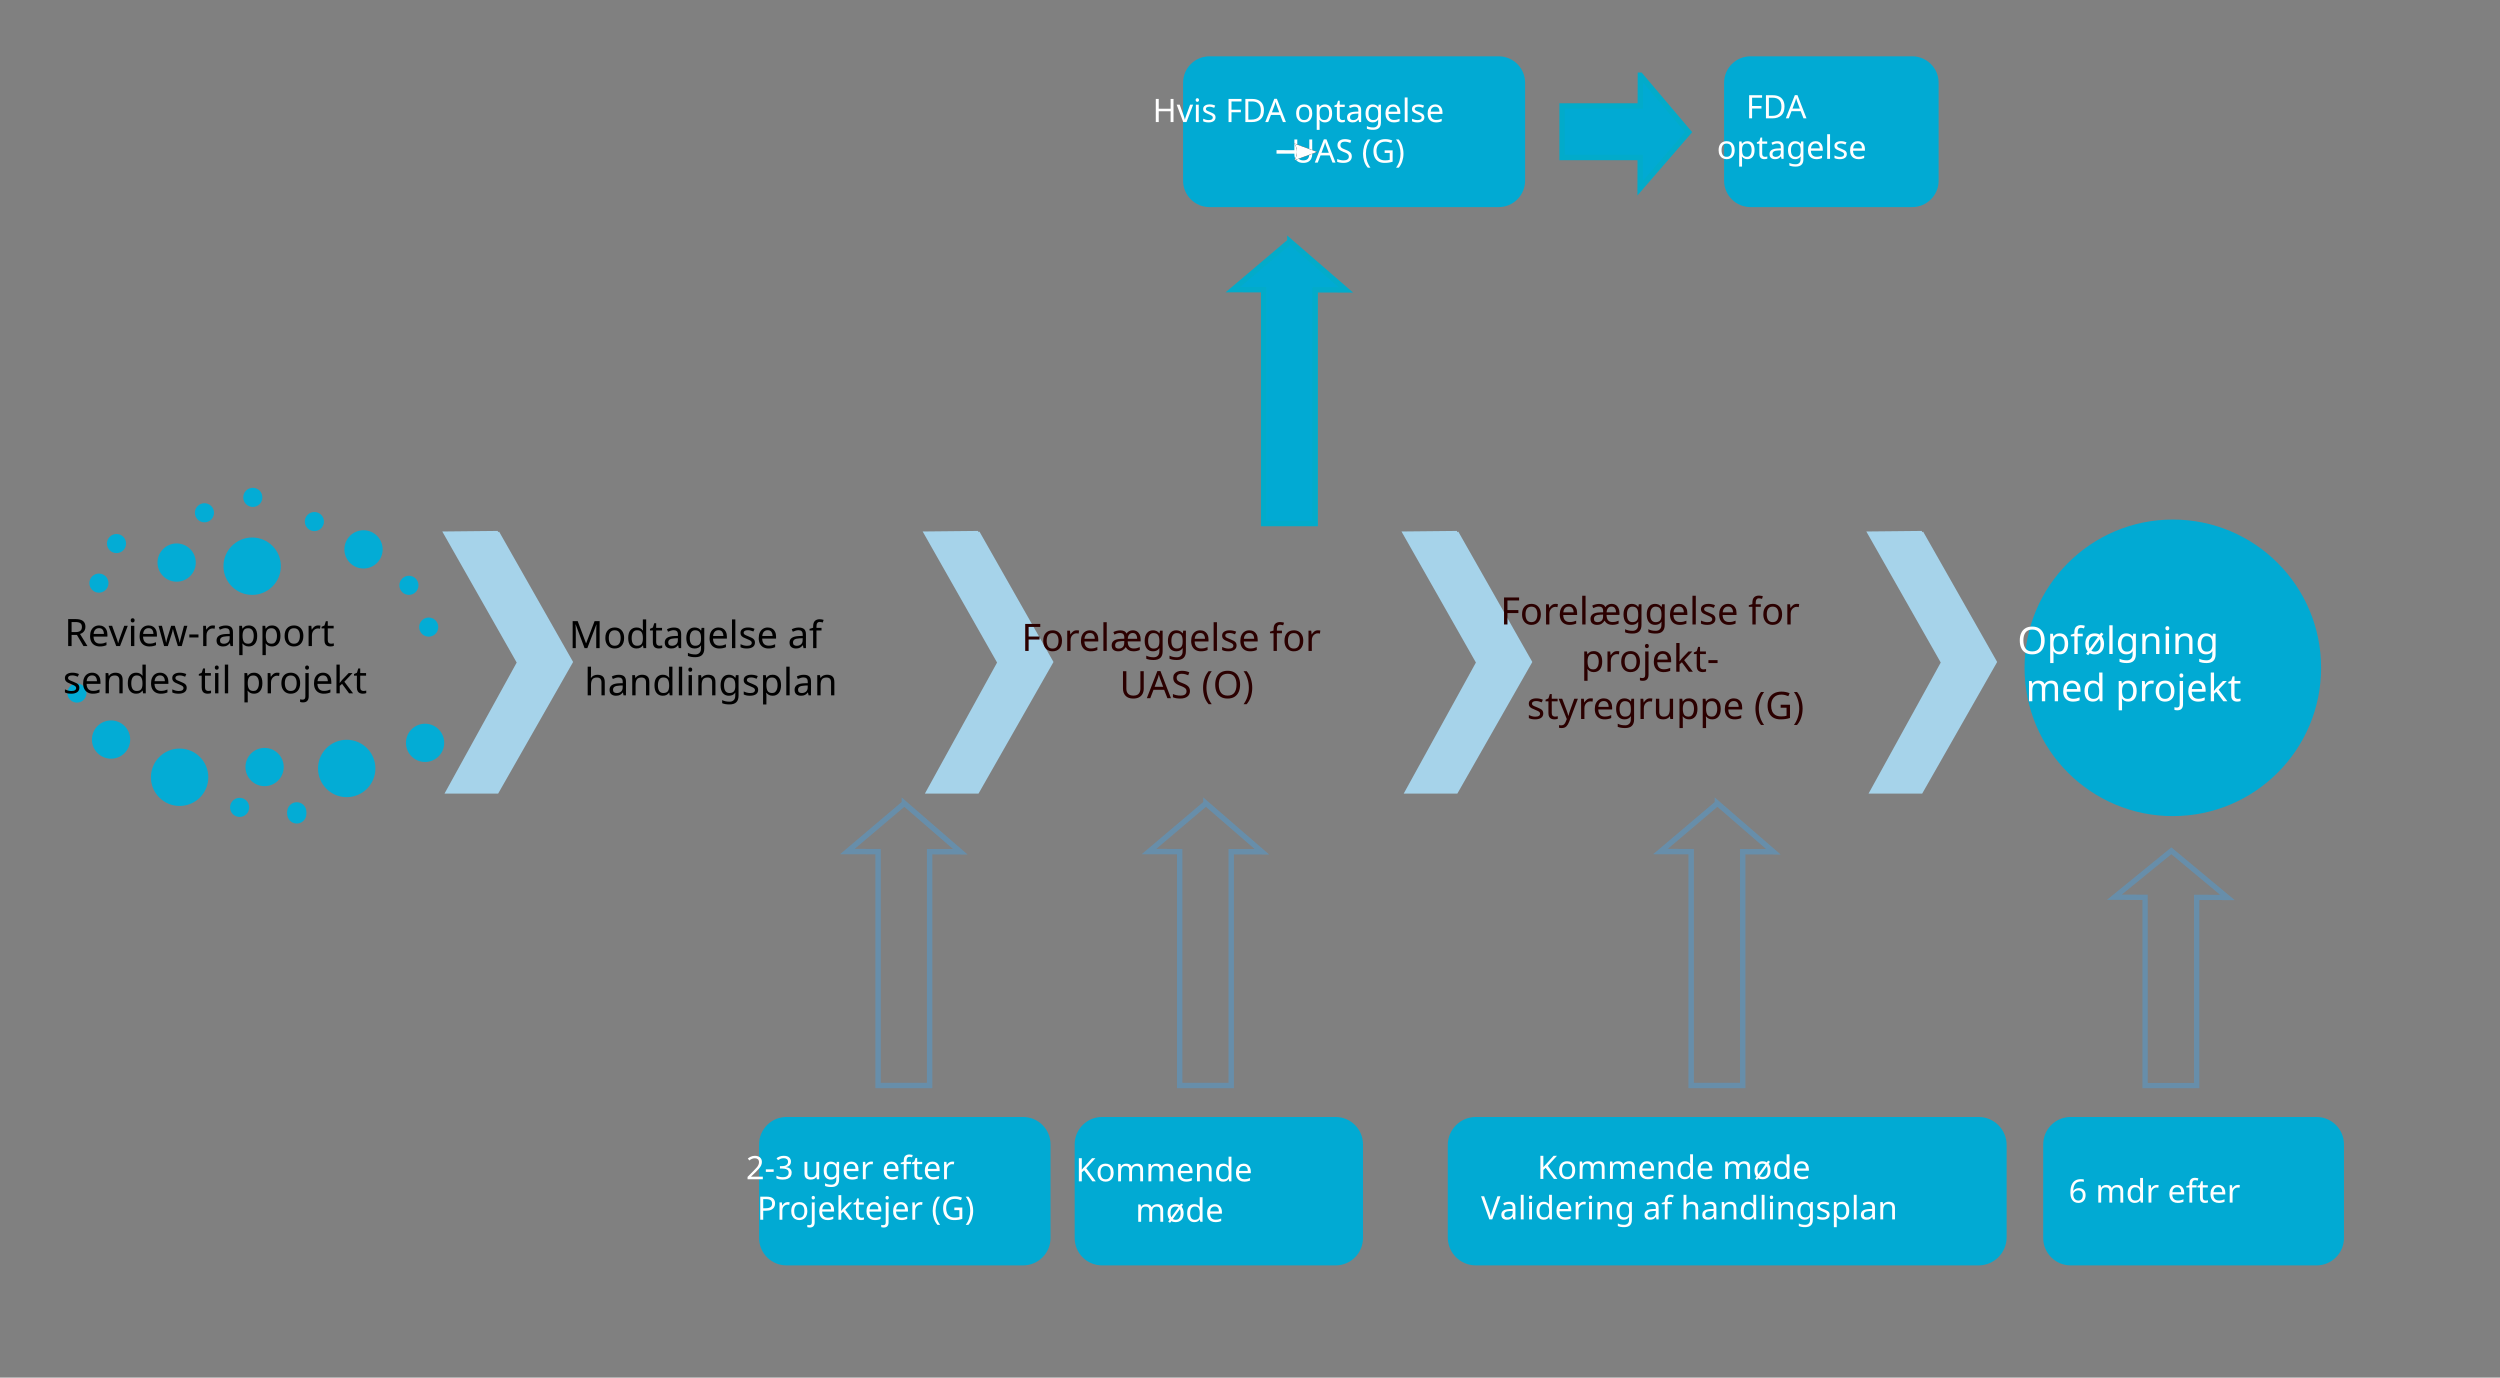
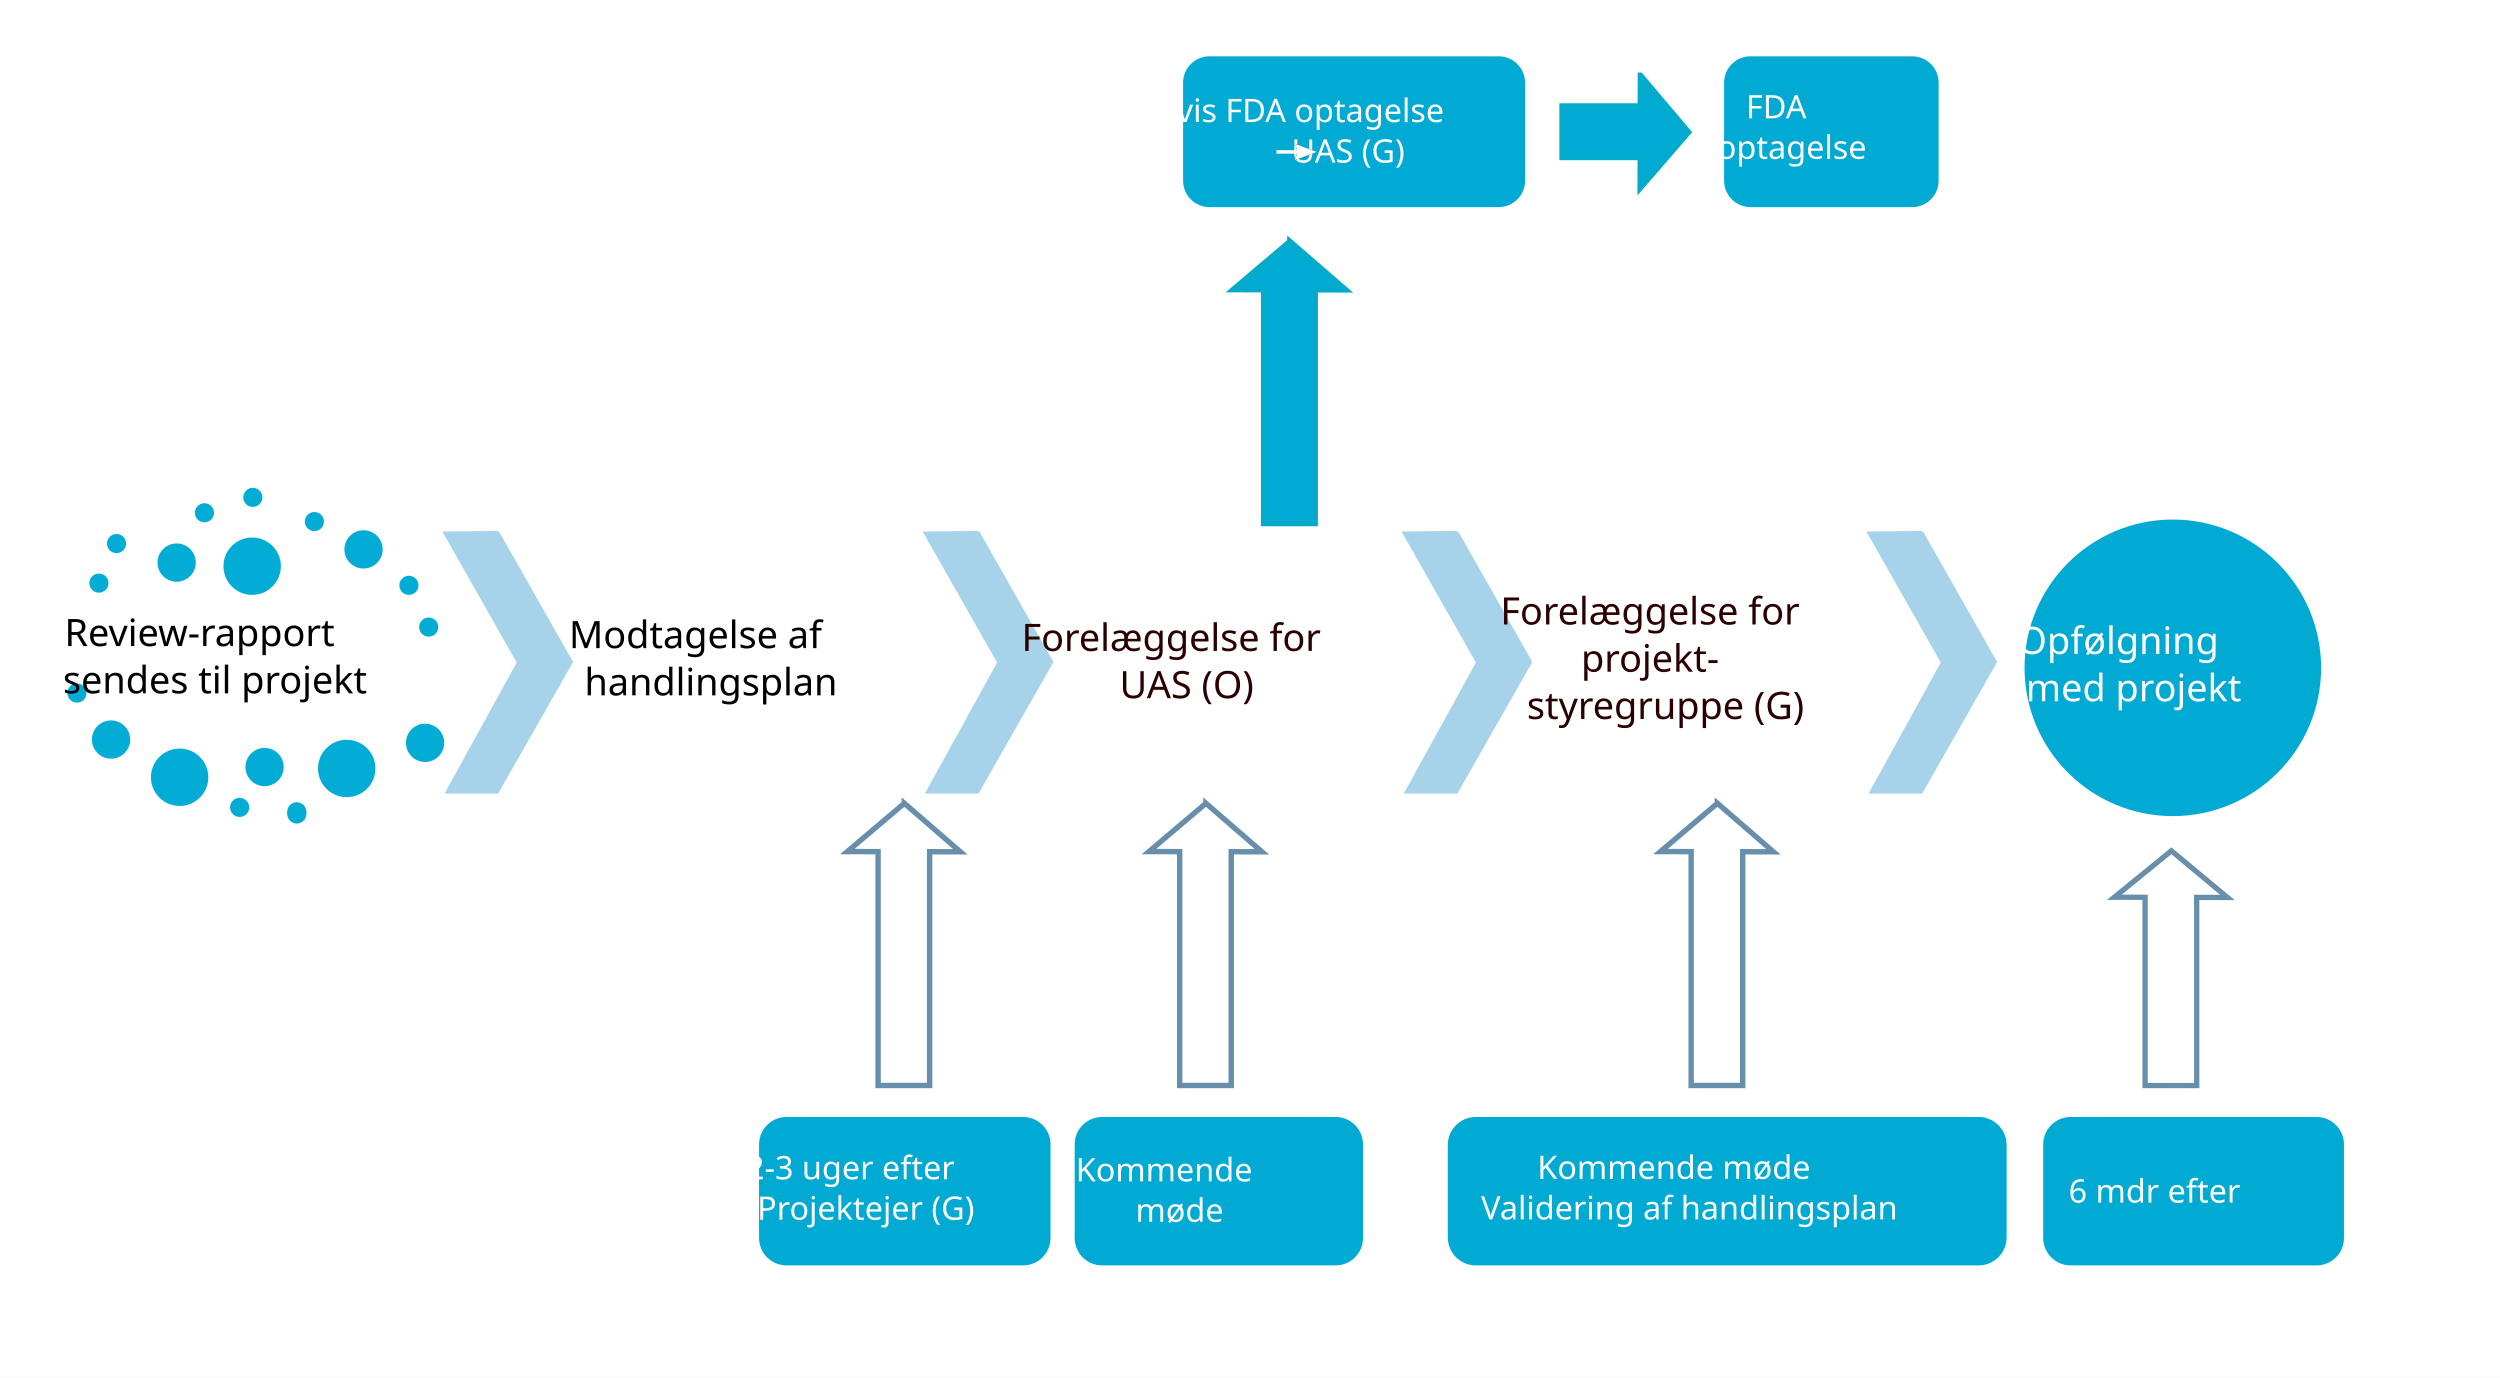
<svg xmlns="http://www.w3.org/2000/svg" width="245mm" height="135mm" id="svg4222" version="1.1">
-   <rect width="100%" height="100%" fill="grey" />
+   <rect width="100%" height="100%" fill="white" />
  <defs id="defs4224">
    <marker orient="auto" refY="0.0" refX="0.0" id="Arrow2Mend" style="overflow:visible;">
      <path id="path4637" style="fill-rule:evenodd;stroke-width:0.625;stroke-linejoin:round;" d="M 8.719,4.034 L -2.207,0.016 L 8.719,-4.002 C 6.973,-1.63 6.983,1.616 8.719,4.034 z " transform="scale(0.6) rotate(180) translate(0,0)" />
    </marker>
    <marker orient="auto" refY="0.0" refX="0.0" id="Arrow2Lstart" style="overflow:visible">
      <path id="path4841" style="fill-rule:evenodd;stroke-width:0.625;stroke-linejoin:round" d="M 8.719,4.034 L -2.207,0.016 L 8.719,-4.002 C 6.973,-1.63 6.983,1.616 8.719,4.034 z " transform="scale(1.1) translate(1,0)" />
    </marker>
    <marker orient="auto" refY="0.0" refX="0.0" id="Arrow1Lstart" style="overflow:visible">
      <path id="path4823" d="M 0.0,0.0 L 5.0,-5.0 L -12.5,0.0 L 5.0,5.0 L 0.0,0.0 z " style="fill-rule:evenodd;stroke:#000000;stroke-width:1.0pt" transform="scale(0.8) translate(12.5,0)" />
    </marker>
    <marker orient="auto" refY="0.0" refX="0.0" id="Arrow1Mstart" style="overflow:visible">
      <path id="path4829" d="M 0.0,0.0 L 5.0,-5.0 L -12.5,0.0 L 5.0,5.0 L 0.0,0.0 z " style="fill-rule:evenodd;stroke:#000000;stroke-width:1.0pt" transform="scale(0.4) translate(10,0)" />
    </marker>
  </defs>
  <g id="layer1">
    <path style="fill:#03acd5;fill-opacity:1;fill-rule:nonzero;stroke:none" id="path4253" d="m 1209.298,426.908 a 9.772,8.551 0 1 1 -19.544,0 9.772,8.551 0 1 1 19.544,0 z" transform="matrix(1.087782,0,0,1.24318,-1211.423,-321.0091)" />
    <path transform="matrix(1.087782,0,0,1.24318,-1238.296,-242.8322)" d="m 1209.298,426.908 a 9.772,8.551 0 1 1 -19.544,0 9.772,8.551 0 1 1 19.544,0 z" id="path4261" style="fill:#03acd5;fill-opacity:1;fill-rule:nonzero;stroke:none" />
    <path style="fill:#03acd5;fill-opacity:1;fill-rule:nonzero;stroke:none" id="path4263" d="m 1209.298,426.908 a 9.772,8.551 0 1 1 -19.544,0 9.772,8.551 0 1 1 19.544,0 z" transform="matrix(1.087782,0,0,1.24318,-1176.407,-246.0896)" />
    <path transform="matrix(0.7251882,0,0,0.8287864,-735.2367,-150.33)" d="m 1209.298,426.908 a 9.772,8.551 0 1 1 -19.544,0 9.772,8.551 0 1 1 19.544,0 z" id="path4265" style="fill:#03acd5;fill-opacity:1;fill-rule:nonzero;stroke:none" />
    <path style="fill:#03acd5;fill-opacity:1;fill-rule:nonzero;stroke:none" id="path4267" d="m 1209.298,426.908 a 9.772,8.551 0 1 1 -19.544,0 9.772,8.551 0 1 1 19.544,0 z" transform="matrix(0.7251882,0,0,0.8287864,-712.4352,-78.66791)" />
    <path transform="matrix(0.7251882,0,0,0.8287864,-771.8821,-69.71015)" d="m 1209.298,426.908 a 9.772,8.551 0 1 1 -19.544,0 9.772,8.551 0 1 1 19.544,0 z" id="path4269" style="fill:#03acd5;fill-opacity:1;fill-rule:nonzero;stroke:none" />
    <path style="fill:#03acd5;fill-opacity:1;fill-rule:nonzero;stroke:none" id="path4271" d="m 1209.298,426.908 a 9.772,8.551 0 1 1 -19.544,0 9.772,8.551 0 1 1 19.544,0 z" transform="matrix(0.7251882,0,0,0.8287864,-804.4558,-145.444)" />
    <path transform="matrix(0.3625941,0,0,0.4143932,-318.4973,16.27737)" d="m 1209.298,426.908 a 9.772,8.551 0 1 1 -19.544,0 9.772,8.551 0 1 1 19.544,0 z" id="path4273" style="fill:#03acd5;fill-opacity:1;fill-rule:nonzero;stroke:none" />
    <path style="fill:#03acd5;fill-opacity:1;fill-rule:nonzero;stroke:none" id="path4275" d="m 1209.298,426.908 a 9.772,8.551 0 1 1 -19.544,0 9.772,8.551 0 1 1 19.544,0 z" transform="matrix(0.3625941,0,0,0.4143932,-341.2988,7.31961)" />
    <path transform="matrix(0.3625941,0,0,0.4143932,-359.2144,13.02)" d="m 1209.298,426.908 a 9.772,8.551 0 1 1 -19.544,0 9.772,8.551 0 1 1 19.544,0 z" id="path4277" style="fill:#03acd5;fill-opacity:1;fill-rule:nonzero;stroke:none" />
    <path style="fill:#03acd5;fill-opacity:1;fill-rule:nonzero;stroke:none" id="path4279" d="m 1209.298,426.908 a 9.772,8.551 0 1 1 -19.544,0 9.772,8.551 0 1 1 19.544,0 z" transform="matrix(0.3625941,0,0,0.4143932,-391.788,24.42079)" />
    <path transform="matrix(0.3625941,0,0,0.4143932,-398.3028,39.07895)" d="m 1209.298,426.908 a 9.772,8.551 0 1 1 -19.544,0 9.772,8.551 0 1 1 19.544,0 z" id="path4281" style="fill:#03acd5;fill-opacity:1;fill-rule:nonzero;stroke:none" />
    <path style="fill:#03acd5;fill-opacity:1;fill-rule:nonzero;stroke:none" id="path4283" d="m 1209.298,426.908 a 9.772,8.551 0 1 1 -19.544,0 9.772,8.551 0 1 1 19.544,0 z" transform="matrix(0.3625941,0,0,0.4143932,-406.4462,79.79605)" />
    <path transform="matrix(0.3625941,0,0,0.4143932,-346.1849,122.1418)" d="m 1209.298,426.908 a 9.772,8.551 0 1 1 -19.544,0 9.772,8.551 0 1 1 19.544,0 z" id="path4285" style="fill:#03acd5;fill-opacity:1;fill-rule:nonzero;stroke:none" />
    <path style="fill:#03acd5;fill-opacity:1;fill-rule:nonzero;stroke:none" id="path4287" d="m 1209.298,426.908 a 9.772,8.551 0 1 1 -19.544,0 9.772,8.551 0 1 1 19.544,0 z" transform="matrix(0.3625941,0,0,0.4143932,-325.012,124.5849)" />
    <path transform="matrix(0.3625941,0,0,0.4143932,-325.012,123.7705)" d="m 1209.298,426.908 a 9.772,8.551 0 1 1 -19.544,0 9.772,8.551 0 1 1 19.544,0 z" id="path4289" style="fill:#03acd5;fill-opacity:1;fill-rule:nonzero;stroke:none" />
    <path style="fill:#03acd5;fill-opacity:1;fill-rule:nonzero;stroke:none" id="path4291" d="m 1209.298,426.908 a 9.772,8.551 0 1 1 -19.544,0 9.772,8.551 0 1 1 19.544,0 z" transform="matrix(0.3625941,0,0,0.4143932,-276.1515,55.36579)" />
    <path transform="matrix(0.3625941,0,0,0.4143932,-283.4806,39.89329)" d="m 1209.298,426.908 a 9.772,8.551 0 1 1 -19.544,0 9.772,8.551 0 1 1 19.544,0 z" id="path4293" style="fill:#03acd5;fill-opacity:1;fill-rule:nonzero;stroke:none" />
    <text xml:space="preserve" style="font-size:22px;font-style:normal;font-weight:normal;text-align:center;line-height:125%;letter-spacing:0px;word-spacing:0px;text-anchor:middle;fill:#000000;fill-opacity:1;stroke:none;font-family:Paralucent Medium;-inkscape-font-specification:Sans" x="93.938" y="239.307" id="text4295">
      <tspan id="tspan4297" x="93.938" y="239.307" style="font-size:14px">Review-rapport</tspan>
      <tspan x="93.938" y="256.807" id="tspan4299" style="font-size:14px">sendes til projekt</tspan>
    </text>
    <path style="fill:#a6d3ea;fill-opacity:1;stroke:#a6d3ea;stroke-width:1px;stroke-linecap:butt;stroke-linejoin:miter;stroke-opacity:1" d="m 184.421,197.15 27.28,48.046 -27.484,48.25 -18.73,0 26.466,-48.046 -27.28,-48.046 19.748,-0.204" id="path5705" />
    <path id="path5709" d="m 362.351,197.149 27.28,48.046 -27.484,48.25 -18.73,0 26.466,-48.046 -27.28,-48.046 19.748,-0.204" style="fill:#a6d3ea;fill-opacity:1;stroke:#a6d3ea;stroke-width:1px;stroke-linecap:butt;stroke-linejoin:miter;stroke-opacity:1" />
    <text id="text5713" y="240.06" x="277.627" style="font-size:22px;font-style:normal;font-weight:normal;text-align:center;line-height:125%;letter-spacing:0px;word-spacing:0px;text-anchor:middle;fill:#000000;fill-opacity:1;stroke:none;font-family:Paralucent Medium;-inkscape-font-specification:Sans" xml:space="preserve">
      <tspan style="font-size:14px" id="tspan5717" y="240.06" x="277.627">Modtagelse af</tspan>
      <tspan style="font-size:14px" y="257.56" x="277.627" id="tspan5721">handlingsplan</tspan>
    </text>
    <path style="fill:#a6d3ea;fill-opacity:1;stroke:#a6d3ea;stroke-width:1px;stroke-linecap:butt;stroke-linejoin:miter;stroke-opacity:1" d="m 539.706,197.149 27.28,48.046 -27.484,48.25 -18.73,0 26.466,-48.046 -27.28,-48.046 19.748,-0.204" id="path5723" />
    <text xml:space="preserve" style="font-size:22px;font-style:normal;font-weight:normal;text-align:center;line-height:125%;letter-spacing:0px;word-spacing:0px;text-anchor:middle;fill:#000000;fill-opacity:1;stroke:none;font-family:Paralucent Medium;-inkscape-font-specification:Sans" x="453.83" y="241.102" id="text5727">
      <tspan id="tspan5731" x="453.83" y="241.102" style="font-size:14px;fill:#2b0000">Forelæggelse for</tspan>
      <tspan x="453.83" y="258.602" style="font-size:14px;fill:#2b0000" id="tspan5737">UAS (O)</tspan>
    </text>
    <path style="fill:#01aad3;fill-opacity:1;fill-rule:nonzero;stroke:none" id="path5739" d="m 1964.145,468.273 a 40.02,40.308 0 1 1 -80.04,0 40.02,40.308 0 1 1 80.04,0 z" transform="matrix(1.372347,0,0,1.362544,-1835.766,-390.6826)" />
    <text xml:space="preserve" style="font-size:22px;font-style:normal;font-weight:normal;text-align:center;line-height:125%;letter-spacing:0px;word-spacing:0px;text-anchor:middle;fill:#000000;fill-opacity:1;stroke:none;font-family:Paralucent Medium;-inkscape-font-specification:Sans" x="1734.966" y="450.999" id="text5743">
      <tspan x="1734.966" y="450.999" id="tspan5747" />
    </text>
    <text id="text5751" y="231.309" x="631.185" style="font-size:22px;font-style:normal;font-weight:normal;text-align:center;line-height:125%;letter-spacing:0px;word-spacing:0px;text-anchor:middle;fill:#000000;fill-opacity:1;stroke:none;font-family:Paralucent Medium;-inkscape-font-specification:Sans" xml:space="preserve">
      <tspan style="font-size:14px;fill:#2b0000" y="231.309" x="631.185" id="tspan5753">Forelæggelse for</tspan>
      <tspan id="tspan5755" style="font-size:14px;fill:#2b0000" y="248.809" x="631.185">projekt-</tspan>
      <tspan style="font-size:14px;fill:#2b0000" y="266.309" x="631.185" id="tspan5757">styregruppe (G)</tspan>
    </text>
    <path id="path5759" d="m 711.878,197.149 27.28,48.046 -27.484,48.25 -18.73,0 26.466,-48.046 -27.28,-48.046 19.748,-0.204" style="fill:#a6d3ea;fill-opacity:1;stroke:#a6d3ea;stroke-width:1px;stroke-linecap:butt;stroke-linejoin:miter;stroke-opacity:1" />
    <path style="fill:none;stroke:#678eaa;stroke-width:2;stroke-linecap:square;stroke-linejoin:miter;stroke-miterlimit:4;stroke-opacity:1;stroke-dasharray:none;stroke-dashoffset:0" d="m 334.957,297.534 -21.094,17.875 11.375,0.031 0,86.625 19.094,0 0,-86.594 11.375,0.031 -20.75,-17.969 z" id="path5783" />
    <path id="path5789" d="m 446.668,297.534 -21.094,17.875 11.375,0.031 0,86.625 19.094,0 0,-86.594 11.375,0.031 -20.75,-17.969 z" style="fill:none;stroke:#678eaa;stroke-width:2;stroke-linecap:square;stroke-linejoin:miter;stroke-miterlimit:4;stroke-opacity:1;stroke-dasharray:none;stroke-dashoffset:0" />
    <path style="fill:none;stroke:#678eaa;stroke-width:2;stroke-linecap:square;stroke-linejoin:miter;stroke-miterlimit:4;stroke-opacity:1;stroke-dasharray:none;stroke-dashoffset:0" d="m 636.115,297.534 -21.094,17.875 11.375,0.031 0,86.625 19.094,0 0,-86.594 11.375,0.031 -20.75,-17.969 z" id="path5791" />
    <path style="fill:none;stroke:#678eaa;stroke-width:1.963;stroke-linecap:square;stroke-linejoin:miter;stroke-miterlimit:4;stroke-opacity:1;stroke-dasharray:none;stroke-dashoffset:0" d="m 804.257,315.127 -21.113,17.199 11.385,0.03 0,69.728 19.111,0 0,-69.698 11.385,0.03 -20.768,-17.289 z" id="path5793" />
    <path style="fill:#01aad3;fill-opacity:1;stroke:#02abca;stroke-width:2;stroke-linecap:square;stroke-linejoin:miter;stroke-miterlimit:4;stroke-opacity:1;stroke-dasharray:none;stroke-dashoffset:0" d="m 477.762,89.406 -21.094,17.875 11.375,0.031 0,86.625 19.094,0 0,-86.594 11.375,0.031 -20.75,-17.969 z" id="path5798" />
    <rect style="fill:#01aad3;fill-opacity:1;fill-rule:nonzero;stroke:none" id="rect5806" width="126.682" height="55.855" x="438.204" y="20.856" ry="9.789" />
    <rect ry="9.789" y="20.856" x="638.592" height="55.855" width="79.464" id="rect5808" style="fill:#01aad3;fill-opacity:1;fill-rule:nonzero;stroke:none" />
    <text xml:space="preserve" style="font-size:22px;font-style:normal;font-weight:normal;text-align:center;line-height:125%;letter-spacing:0px;word-spacing:0px;text-anchor:middle;fill:#000000;fill-opacity:1;stroke:none;font-family:Paralucent Medium;-inkscape-font-specification:Sans" x="501.149" y="45.213" id="text5810">
      <tspan id="tspan5812" x="502.497" y="45.213" style="font-size:12px;fill:#ffffff">Hvis FDA optagelse </tspan>
      <tspan x="501.149" y="60.213" id="tspan5814" style="font-size:12px;fill:#ffffff">        UAS (G)</tspan>
    </text>
    <text id="text5816" y="43.834" x="678.15" style="font-size:22px;font-style:normal;font-weight:normal;text-align:center;line-height:125%;letter-spacing:0px;word-spacing:0px;text-anchor:middle;fill:#000000;fill-opacity:1;stroke:none;font-family:Paralucent Medium;-inkscape-font-specification:Sans" xml:space="preserve">
      <tspan style="font-size:12px;fill:#ffffff" id="tspan5820" y="43.834" x="679.498">FDA </tspan>
      <tspan style="font-size:12px;fill:#ffffff" y="58.834" x="679.498" id="tspan5824">optagelse </tspan>
    </text>
    <text xml:space="preserve" style="font-size:22px;font-style:normal;font-weight:normal;text-align:center;line-height:125%;letter-spacing:0px;word-spacing:0px;text-anchor:middle;fill:#000000;fill-opacity:1;stroke:none;font-family:Paralucent Medium;-inkscape-font-specification:Sans" x="804.562" y="242.235" id="text5826">
      <tspan id="tspan5832" x="804.562" y="242.235" style="font-size:14px;fill:#ffffff">Opfølgning</tspan>
      <tspan x="804.562" y="259.735" style="font-size:14px;fill:#ffffff" id="tspan5839">med projekt</tspan>
    </text>
    <rect style="fill:#01aad3;fill-opacity:1;fill-rule:nonzero;stroke:#01aad3;stroke-width:1.895;stroke-linecap:square;stroke-linejoin:miter;stroke-miterlimit:4;stroke-opacity:1;stroke-dasharray:none;stroke-dashoffset:0" id="rect5841" width="106.057" height="53.081" x="282.103" y="414.669" ry="9.208" />
    <rect ry="9.21" y="414.664" x="398.99" height="53.091" width="104.916" id="rect5843" style="fill:#01aad3;fill-opacity:1;fill-rule:nonzero;stroke:#01aad3;stroke-width:1.885;stroke-linecap:square;stroke-linejoin:miter;stroke-miterlimit:4;stroke-opacity:1;stroke-dasharray:none;stroke-dashoffset:0" />
    <rect style="fill:#01aad3;fill-opacity:1;fill-rule:nonzero;stroke:#01aad3;stroke-width:2.613;stroke-linecap:square;stroke-linejoin:miter;stroke-miterlimit:4;stroke-opacity:1;stroke-dasharray:none;stroke-dashoffset:0" id="rect5845" width="204.382" height="52.363" x="537.553" y="415.028" ry="9.083" />
    <rect ry="9.203" y="414.684" x="757.75" height="53.051" width="109.482" id="rect5847" style="fill:#01aad3;fill-opacity:1;fill-rule:nonzero;stroke:#01aad3;stroke-width:1.925;stroke-linecap:square;stroke-linejoin:miter;stroke-miterlimit:4;stroke-opacity:1;stroke-dasharray:none;stroke-dashoffset:0" />
    <text id="text5849" y="436.792" x="334.983" style="font-size:22px;font-style:normal;font-weight:normal;text-align:center;line-height:125%;letter-spacing:0px;word-spacing:0px;text-anchor:middle;fill:#000000;fill-opacity:1;stroke:none;font-family:Paralucent Medium;-inkscape-font-specification:Sans" xml:space="preserve">
      <tspan style="font-size:12px;fill:#ffffff" id="tspan5853" y="436.792" x="334.983">2-3 uger efter</tspan>
      <tspan style="font-size:12px;fill:#ffffff" y="451.792" x="334.983" id="tspan5857">Projektejer (G)</tspan>
    </text>
    <text xml:space="preserve" style="font-size:22px;font-style:normal;font-weight:normal;text-align:center;line-height:125%;letter-spacing:0px;word-spacing:0px;text-anchor:middle;fill:#000000;fill-opacity:1;stroke:none;font-family:Paralucent Medium;-inkscape-font-specification:Sans" x="451.195" y="437.556" id="text5859">
      <tspan id="tspan5863" x="451.195" y="437.556" style="font-size:12px;fill:#ffffff">Kommende</tspan>
      <tspan x="451.195" y="452.556" style="font-size:12px;fill:#ffffff" id="tspan5867">møde</tspan>
    </text>
    <text id="text5869" y="436.662" x="640.021" style="font-size:22px;font-style:normal;font-weight:normal;text-align:center;line-height:125%;letter-spacing:0px;word-spacing:0px;text-anchor:middle;fill:#000000;fill-opacity:1;stroke:none;font-family:Paralucent Medium;-inkscape-font-specification:Sans" xml:space="preserve">
      <tspan id="tspan5873" style="font-size:12px;fill:#ffffff" y="436.662" x="640.021">Kommende møde</tspan>
      <tspan style="font-size:12px;fill:#ffffff" y="451.662" x="640.021" id="tspan5877">Validering af handlingsplan</tspan>
    </text>
    <text id="text5879" y="445.435" x="812.302" style="font-size:22px;font-style:normal;font-weight:normal;text-align:center;line-height:125%;letter-spacing:0px;word-spacing:0px;text-anchor:middle;fill:#000000;fill-opacity:1;stroke:none;font-family:Paralucent Medium;-inkscape-font-specification:Sans" xml:space="preserve">
      <tspan id="tspan5883" style="font-size:12px;fill:#ffffff" y="445.435" x="812.302">6 mdr efter</tspan>
    </text>
    <path style="fill:#03acd5;fill-opacity:1;fill-rule:nonzero;stroke:none" id="path5887" d="m 1209.298,426.908 a 9.772,8.551 0 1 1 -19.544,0 9.772,8.551 0 1 1 19.544,0 z" transform="matrix(0.7251882,0,0,0.8287864,-828.7463,-79.88943)" />
    <g id="g5062" transform="matrix(1.296799,0,0,1.296799,-144.2468,24.42686)">
      <path id="path4416" d="m 475.838,24.551 10.294,0.014" style="fill:#ffffff;stroke:#ffffff;stroke-width:1px;stroke-linecap:butt;stroke-linejoin:miter;stroke-opacity:1;marker-end:url(#Arrow2Mend)" />
      <path id="path5060" d="m 480.968,26.896 c 0,-0.008 0.036,-0.066 0.079,-0.13 0.222,-0.323 0.477,-0.95 0.567,-1.396 0.096,-0.472 0.097,-1.118 0.004,-1.603 -0.091,-0.471 -0.311,-1.03 -0.557,-1.409 -0.065,-0.1 -0.112,-0.181 -0.105,-0.181 0.015,0 6.435,2.369 6.444,2.378 0.004,0.004 -0.294,0.116 -0.662,0.25 -0.368,0.134 -1.812,0.662 -3.209,1.174 -1.397,0.512 -2.545,0.931 -2.551,0.931 -0.006,0 -0.011,-0.006 -0.011,-0.015 z" style="fill:#ffffff;stroke:#ffffff;stroke-width:0.025;stroke-linecap:square;stroke-miterlimit:4;stroke-dasharray:none" />
    </g>
    <path style="fill:#01aad3;fill-opacity:1;stroke:#02abca;stroke-width:2;stroke-linecap:square;stroke-linejoin:miter;stroke-miterlimit:4;stroke-opacity:1;stroke-dasharray:none;stroke-dashoffset:0" d="m 607.589,27.862 -0.031,11.375 -28.969,0 0,19.094 28.938,0 -0.031,11.375 17.969,-20.75 -17.875,-21.094 z" id="path3189" />
  </g>
</svg>
